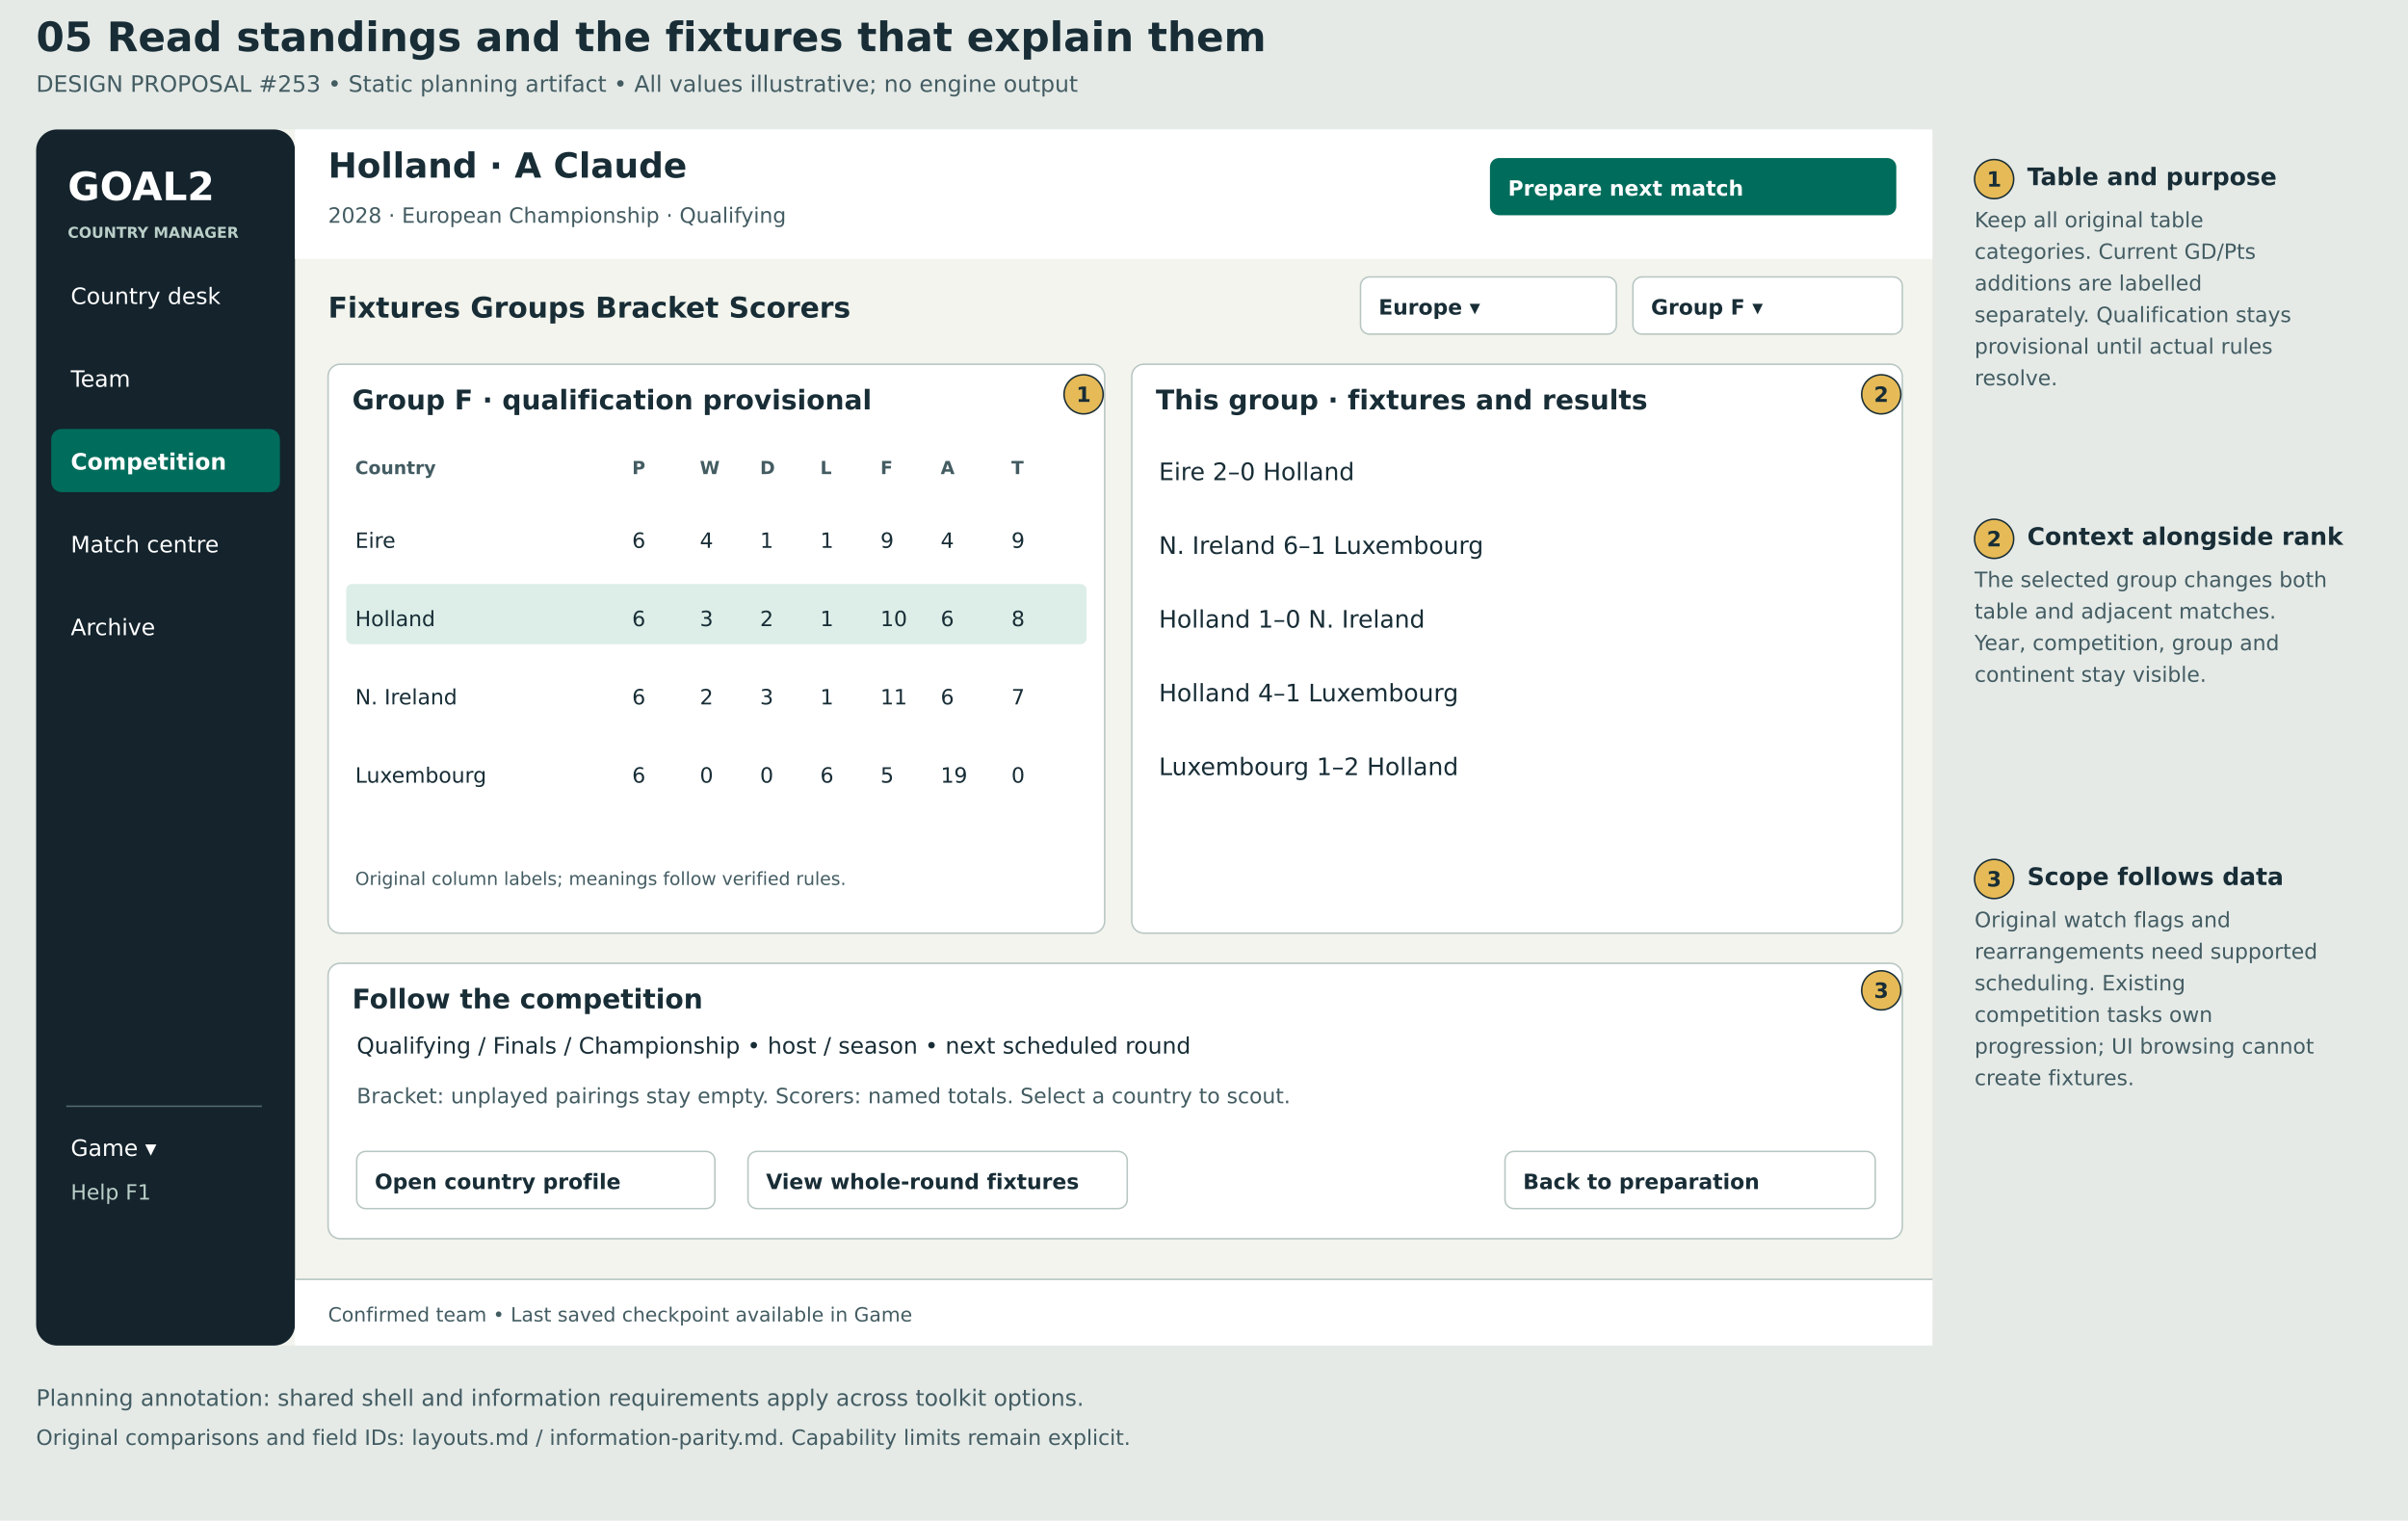
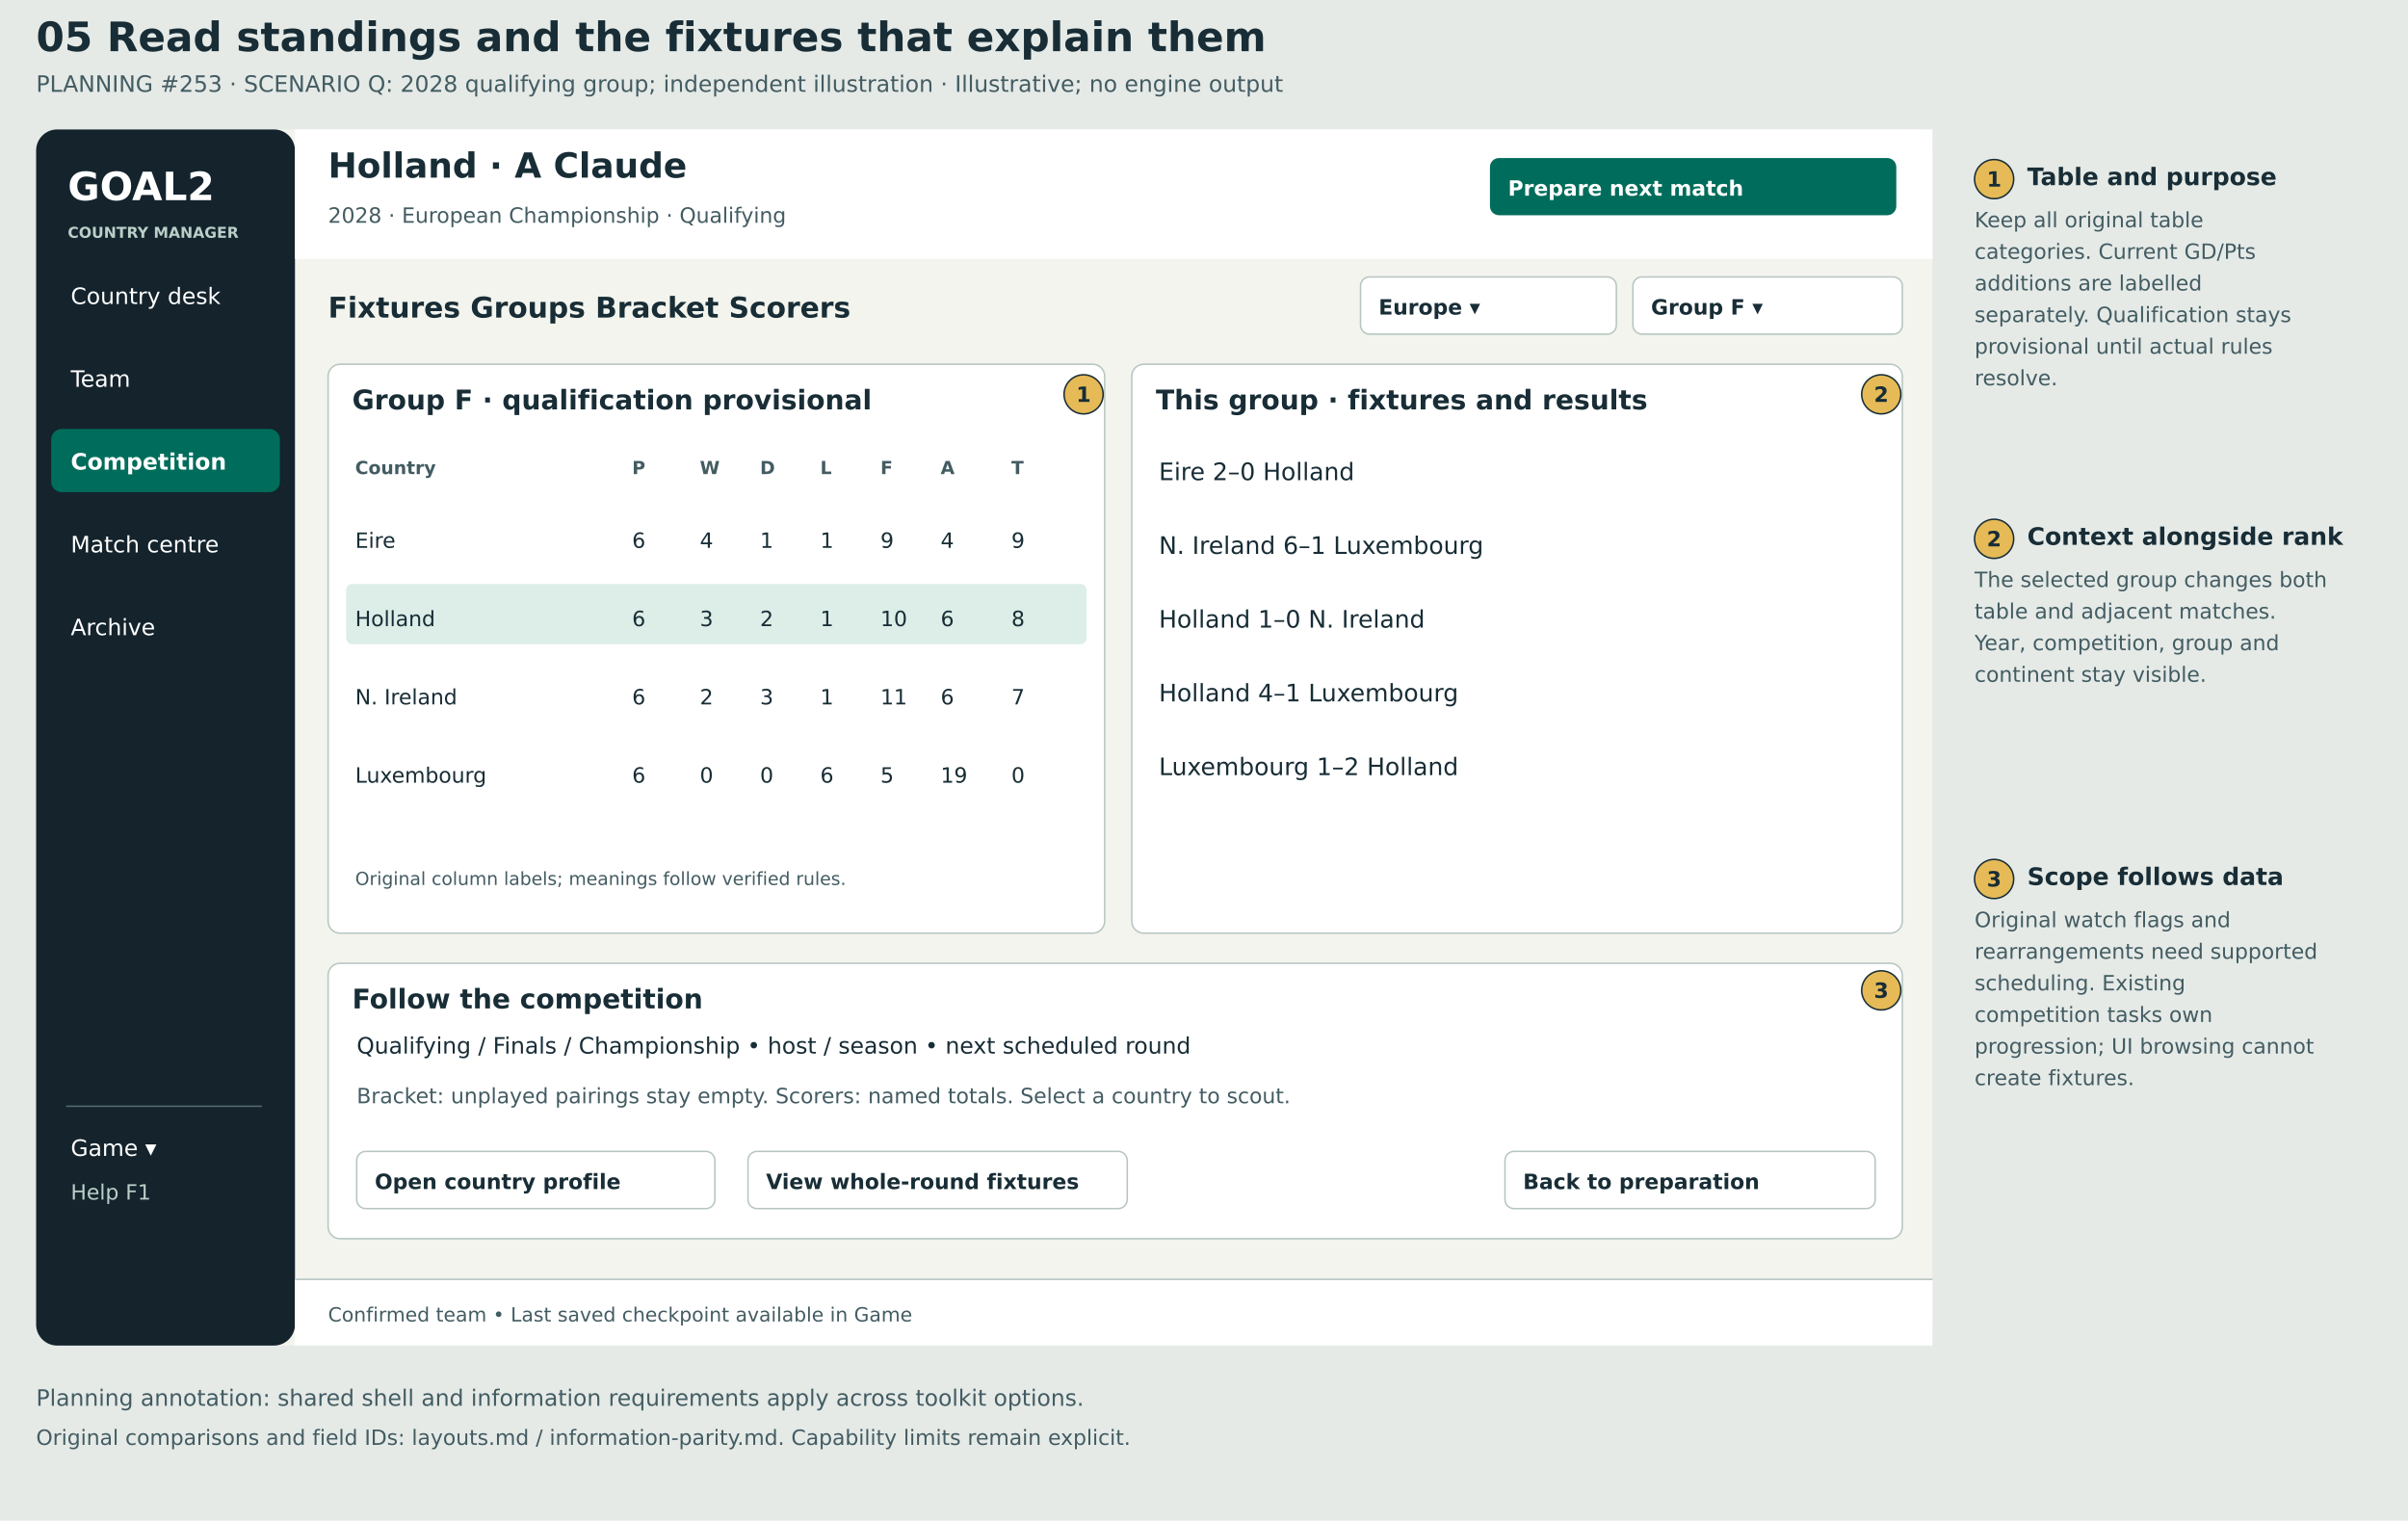
<svg xmlns="http://www.w3.org/2000/svg" width="1600" height="1010" viewBox="0 0 1600 1010" role="img" aria-labelledby="title desc">
  <g font-family="DejaVu Sans, Segoe UI, sans-serif">
    <rect x="0" y="0" width="1600" height="1010" rx="0" fill="#E5EAE7" />
    <text x="24" y="34" fill="#182D36" font-size="27" font-weight="700">05  Read standings and the fixtures that explain them</text>
-     <text x="24" y="61" fill="#435C62" font-size="15" font-weight="400">DESIGN PROPOSAL #253  •  Static planning artifact  •  All values illustrative; no engine output</text>
+     <text x="24" y="61" fill="#435C62" font-size="15" font-weight="400">PLANNING #253 · SCENARIO Q: 2028 qualifying group; independent illustration · Illustrative; no engine output</text>
    <rect x="24" y="86" width="1260" height="808" rx="14" fill="#F3F4ED" />
    <rect x="24" y="86" width="172" height="808" rx="14" fill="#14232C" />
    <text x="45" y="133" fill="#FFFFFF" font-size="26" font-weight="700">GOAL2</text>
    <text x="45" y="158" fill="#BACFC8" font-size="10" font-weight="700">COUNTRY MANAGER</text>
    <text x="47" y="202" fill="#FFFFFF" font-size="15" font-weight="400">Country desk</text>
    <text x="47" y="257" fill="#FFFFFF" font-size="15" font-weight="400">Team</text>
    <rect x="34" y="285" width="152" height="42" rx="7" fill="#006C5B" />
    <text x="47" y="312" fill="#FFFFFF" font-size="15" font-weight="600">Competition</text>
    <text x="47" y="367" fill="#FFFFFF" font-size="15" font-weight="400">Match centre</text>
    <text x="47" y="422" fill="#FFFFFF" font-size="15" font-weight="400">Archive</text>
    <line x1="44" y1="735" x2="174" y2="735" stroke="#536B71" />
    <text x="47" y="768" fill="#FFFFFF" font-size="15" font-weight="400">Game  ▾</text>
    <text x="47" y="797" fill="#BACFC8" font-size="14" font-weight="400">Help  F1</text>
    <rect x="196" y="86" width="1088" height="86" rx="0" fill="#FFFFFF" />
    <text x="218" y="118" fill="#182D36" font-size="23" font-weight="700">Holland · A Claude</text>
    <text x="218" y="148" fill="#435C62" font-size="14" font-weight="400">2028 · European Championship · Qualifying</text>
    <rect x="990" y="105" width="270" height="38" rx="6" fill="#006C5B" />
    <text x="1002" y="130" fill="#FFFFFF" font-size="14" font-weight="600">Prepare next match</text>
    <rect x="196" y="850" width="1088" height="44" rx="0" fill="#FFFFFF" />
    <line x1="196" y1="850" x2="1284" y2="850" stroke="#B7C6C3" />
    <text x="218" y="878" fill="#435C62" font-size="13" font-weight="400">Confirmed team  •  Last saved checkpoint available in Game</text>
    <text x="218" y="211" fill="#182D36" font-size="19" font-weight="700">Fixtures    Groups    Bracket    Scorers</text>
    <rect x="904" y="184" width="170" height="38" rx="6" fill="#FFFFFF" stroke="#B7C6C3" />
    <text x="916" y="209" fill="#182D36" font-size="14" font-weight="600">Europe  ▾</text>
    <rect x="1085" y="184" width="179" height="38" rx="6" fill="#FFFFFF" stroke="#B7C6C3" />
    <text x="1097" y="209" fill="#182D36" font-size="14" font-weight="600">Group F  ▾</text>
    <rect x="218" y="242" width="516" height="378" rx="8" fill="#FFFFFF" stroke="#B7C6C3" />
    <text x="234" y="272" fill="#182D36" font-size="18" font-weight="700">Group F · qualification provisional</text>
    <text x="236" y="315" fill="#435C62" font-size="12" font-weight="600">Country</text>
    <text x="420" y="315" fill="#435C62" font-size="12" font-weight="600">P</text>
    <text x="465" y="315" fill="#435C62" font-size="12" font-weight="600">W</text>
    <text x="505" y="315" fill="#435C62" font-size="12" font-weight="600">D</text>
    <text x="545" y="315" fill="#435C62" font-size="12" font-weight="600">L</text>
    <text x="585" y="315" fill="#435C62" font-size="12" font-weight="600">F</text>
    <text x="625" y="315" fill="#435C62" font-size="12" font-weight="600">A</text>
    <text x="672" y="315" fill="#435C62" font-size="12" font-weight="600">T</text>
    <text x="236" y="364" fill="#182D36" font-size="14" font-weight="400">Eire</text>
    <text x="420" y="364" fill="#182D36" font-size="14" font-weight="400">6</text>
    <text x="465" y="364" fill="#182D36" font-size="14" font-weight="400">4</text>
    <text x="505" y="364" fill="#182D36" font-size="14" font-weight="400">1</text>
    <text x="545" y="364" fill="#182D36" font-size="14" font-weight="400">1</text>
    <text x="585" y="364" fill="#182D36" font-size="14" font-weight="400">9</text>
    <text x="625" y="364" fill="#182D36" font-size="14" font-weight="400">4</text>
    <text x="672" y="364" fill="#182D36" font-size="14" font-weight="400">9</text>
    <rect x="230" y="388" width="492" height="40" rx="4" fill="#DCEEE7" />
    <text x="236" y="416" fill="#182D36" font-size="14" font-weight="400">Holland</text>
    <text x="420" y="416" fill="#182D36" font-size="14" font-weight="400">6</text>
    <text x="465" y="416" fill="#182D36" font-size="14" font-weight="400">3</text>
    <text x="505" y="416" fill="#182D36" font-size="14" font-weight="400">2</text>
    <text x="545" y="416" fill="#182D36" font-size="14" font-weight="400">1</text>
    <text x="585" y="416" fill="#182D36" font-size="14" font-weight="400">10</text>
    <text x="625" y="416" fill="#182D36" font-size="14" font-weight="400">6</text>
    <text x="672" y="416" fill="#182D36" font-size="14" font-weight="400">8</text>
    <text x="236" y="468" fill="#182D36" font-size="14" font-weight="400">N. Ireland</text>
    <text x="420" y="468" fill="#182D36" font-size="14" font-weight="400">6</text>
    <text x="465" y="468" fill="#182D36" font-size="14" font-weight="400">2</text>
    <text x="505" y="468" fill="#182D36" font-size="14" font-weight="400">3</text>
    <text x="545" y="468" fill="#182D36" font-size="14" font-weight="400">1</text>
    <text x="585" y="468" fill="#182D36" font-size="14" font-weight="400">11</text>
    <text x="625" y="468" fill="#182D36" font-size="14" font-weight="400">6</text>
    <text x="672" y="468" fill="#182D36" font-size="14" font-weight="400">7</text>
    <text x="236" y="520" fill="#182D36" font-size="14" font-weight="400">Luxembourg</text>
    <text x="420" y="520" fill="#182D36" font-size="14" font-weight="400">6</text>
    <text x="465" y="520" fill="#182D36" font-size="14" font-weight="400">0</text>
    <text x="505" y="520" fill="#182D36" font-size="14" font-weight="400">0</text>
    <text x="545" y="520" fill="#182D36" font-size="14" font-weight="400">6</text>
    <text x="585" y="520" fill="#182D36" font-size="14" font-weight="400">5</text>
    <text x="625" y="520" fill="#182D36" font-size="14" font-weight="400">19</text>
    <text x="672" y="520" fill="#182D36" font-size="14" font-weight="400">0</text>
    <text x="236" y="588" fill="#435C62" font-size="12" font-weight="400">Original column labels; meanings follow verified rules.</text>
    <rect x="752" y="242" width="512" height="378" rx="8" fill="#FFFFFF" stroke="#B7C6C3" />
    <text x="768" y="272" fill="#182D36" font-size="18" font-weight="700">This group · fixtures and results</text>
    <text x="770" y="319" fill="#182D36" font-size="16" font-weight="400">Eire  2–0  Holland</text>
    <text x="770" y="368" fill="#182D36" font-size="16" font-weight="400">N. Ireland  6–1  Luxembourg</text>
    <text x="770" y="417" fill="#182D36" font-size="16" font-weight="400">Holland  1–0  N. Ireland</text>
    <text x="770" y="466" fill="#182D36" font-size="16" font-weight="400">Holland  4–1  Luxembourg</text>
    <text x="770" y="515" fill="#182D36" font-size="16" font-weight="400">Luxembourg  1–2  Holland</text>
    <rect x="218" y="640" width="1046" height="183" rx="8" fill="#FFFFFF" stroke="#B7C6C3" />
    <text x="234" y="670" fill="#182D36" font-size="18" font-weight="700">Follow the competition</text>
    <text x="237" y="700" fill="#182D36" font-size="15" font-weight="400">Qualifying / Finals / Championship  •  host / season  •  next scheduled round</text>
    <text x="237" y="733" fill="#435C62" font-size="14" font-weight="400">Bracket: unplayed pairings stay empty. Scorers: named totals. Select a country to scout.</text>
    <rect x="237" y="765" width="238" height="38" rx="6" fill="#FFFFFF" stroke="#B7C6C3" />
    <text x="249" y="790" fill="#182D36" font-size="14" font-weight="600">Open country profile</text>
    <rect x="497" y="765" width="252" height="38" rx="6" fill="#FFFFFF" stroke="#B7C6C3" />
    <text x="509" y="790" fill="#182D36" font-size="14" font-weight="600">View whole-round fixtures</text>
    <rect x="1000" y="765" width="246" height="38" rx="6" fill="#FFFFFF" stroke="#B7C6C3" />
    <text x="1012" y="790" fill="#182D36" font-size="14" font-weight="600">Back to preparation</text>
    <circle cx="720" cy="262" r="13" fill="#E5BA57" stroke="#182D36" />
    <text x="720" y="267" fill="#182D36" font-size="14" font-weight="700" text-anchor="middle">1</text>
    <circle cx="1250" cy="262" r="13" fill="#E5BA57" stroke="#182D36" />
    <text x="1250" y="267" fill="#182D36" font-size="14" font-weight="700" text-anchor="middle">2</text>
    <circle cx="1250" cy="658" r="13" fill="#E5BA57" stroke="#182D36" />
    <text x="1250" y="663" fill="#182D36" font-size="14" font-weight="700" text-anchor="middle">3</text>
    <circle cx="1325" cy="119" r="13" fill="#E5BA57" stroke="#182D36" />
    <text x="1325" y="124" fill="#182D36" font-size="14" font-weight="700" text-anchor="middle">1</text>
    <text x="1347" y="123" fill="#182D36" font-size="16" font-weight="700">Table and purpose</text>
    <text x="1312" y="151" fill="#435C62" font-size="14" font-weight="400">Keep all original table</text>
    <text x="1312" y="172" fill="#435C62" font-size="14" font-weight="400">categories. Current GD/Pts</text>
    <text x="1312" y="193" fill="#435C62" font-size="14" font-weight="400">additions are labelled</text>
    <text x="1312" y="214" fill="#435C62" font-size="14" font-weight="400">separately. Qualification stays</text>
    <text x="1312" y="235" fill="#435C62" font-size="14" font-weight="400">provisional until actual rules</text>
    <text x="1312" y="256" fill="#435C62" font-size="14" font-weight="400">resolve.</text>
    <circle cx="1325" cy="358" r="13" fill="#E5BA57" stroke="#182D36" />
    <text x="1325" y="363" fill="#182D36" font-size="14" font-weight="700" text-anchor="middle">2</text>
    <text x="1347" y="362" fill="#182D36" font-size="16" font-weight="700">Context alongside rank</text>
    <text x="1312" y="390" fill="#435C62" font-size="14" font-weight="400">The selected group changes both</text>
    <text x="1312" y="411" fill="#435C62" font-size="14" font-weight="400">table and adjacent matches.</text>
    <text x="1312" y="432" fill="#435C62" font-size="14" font-weight="400">Year, competition, group and</text>
    <text x="1312" y="453" fill="#435C62" font-size="14" font-weight="400">continent stay visible.</text>
    <circle cx="1325" cy="584" r="13" fill="#E5BA57" stroke="#182D36" />
    <text x="1325" y="589" fill="#182D36" font-size="14" font-weight="700" text-anchor="middle">3</text>
    <text x="1347" y="588" fill="#182D36" font-size="16" font-weight="700">Scope follows data</text>
    <text x="1312" y="616" fill="#435C62" font-size="14" font-weight="400">Original watch flags and</text>
    <text x="1312" y="637" fill="#435C62" font-size="14" font-weight="400">rearrangements need supported</text>
    <text x="1312" y="658" fill="#435C62" font-size="14" font-weight="400">scheduling. Existing</text>
    <text x="1312" y="679" fill="#435C62" font-size="14" font-weight="400">competition tasks own</text>
    <text x="1312" y="700" fill="#435C62" font-size="14" font-weight="400">progression; UI browsing cannot</text>
    <text x="1312" y="721" fill="#435C62" font-size="14" font-weight="400">create fixtures.</text>
    <text x="24" y="934" fill="#435C62" font-size="15" font-weight="400">Planning annotation: shared shell and information requirements apply across toolkit options.</text>
    <text x="24" y="960" fill="#435C62" font-size="14" font-weight="400">Original comparisons and field IDs: layouts.md / information-parity.md. Capability limits remain explicit.</text>
  </g>
</svg>
